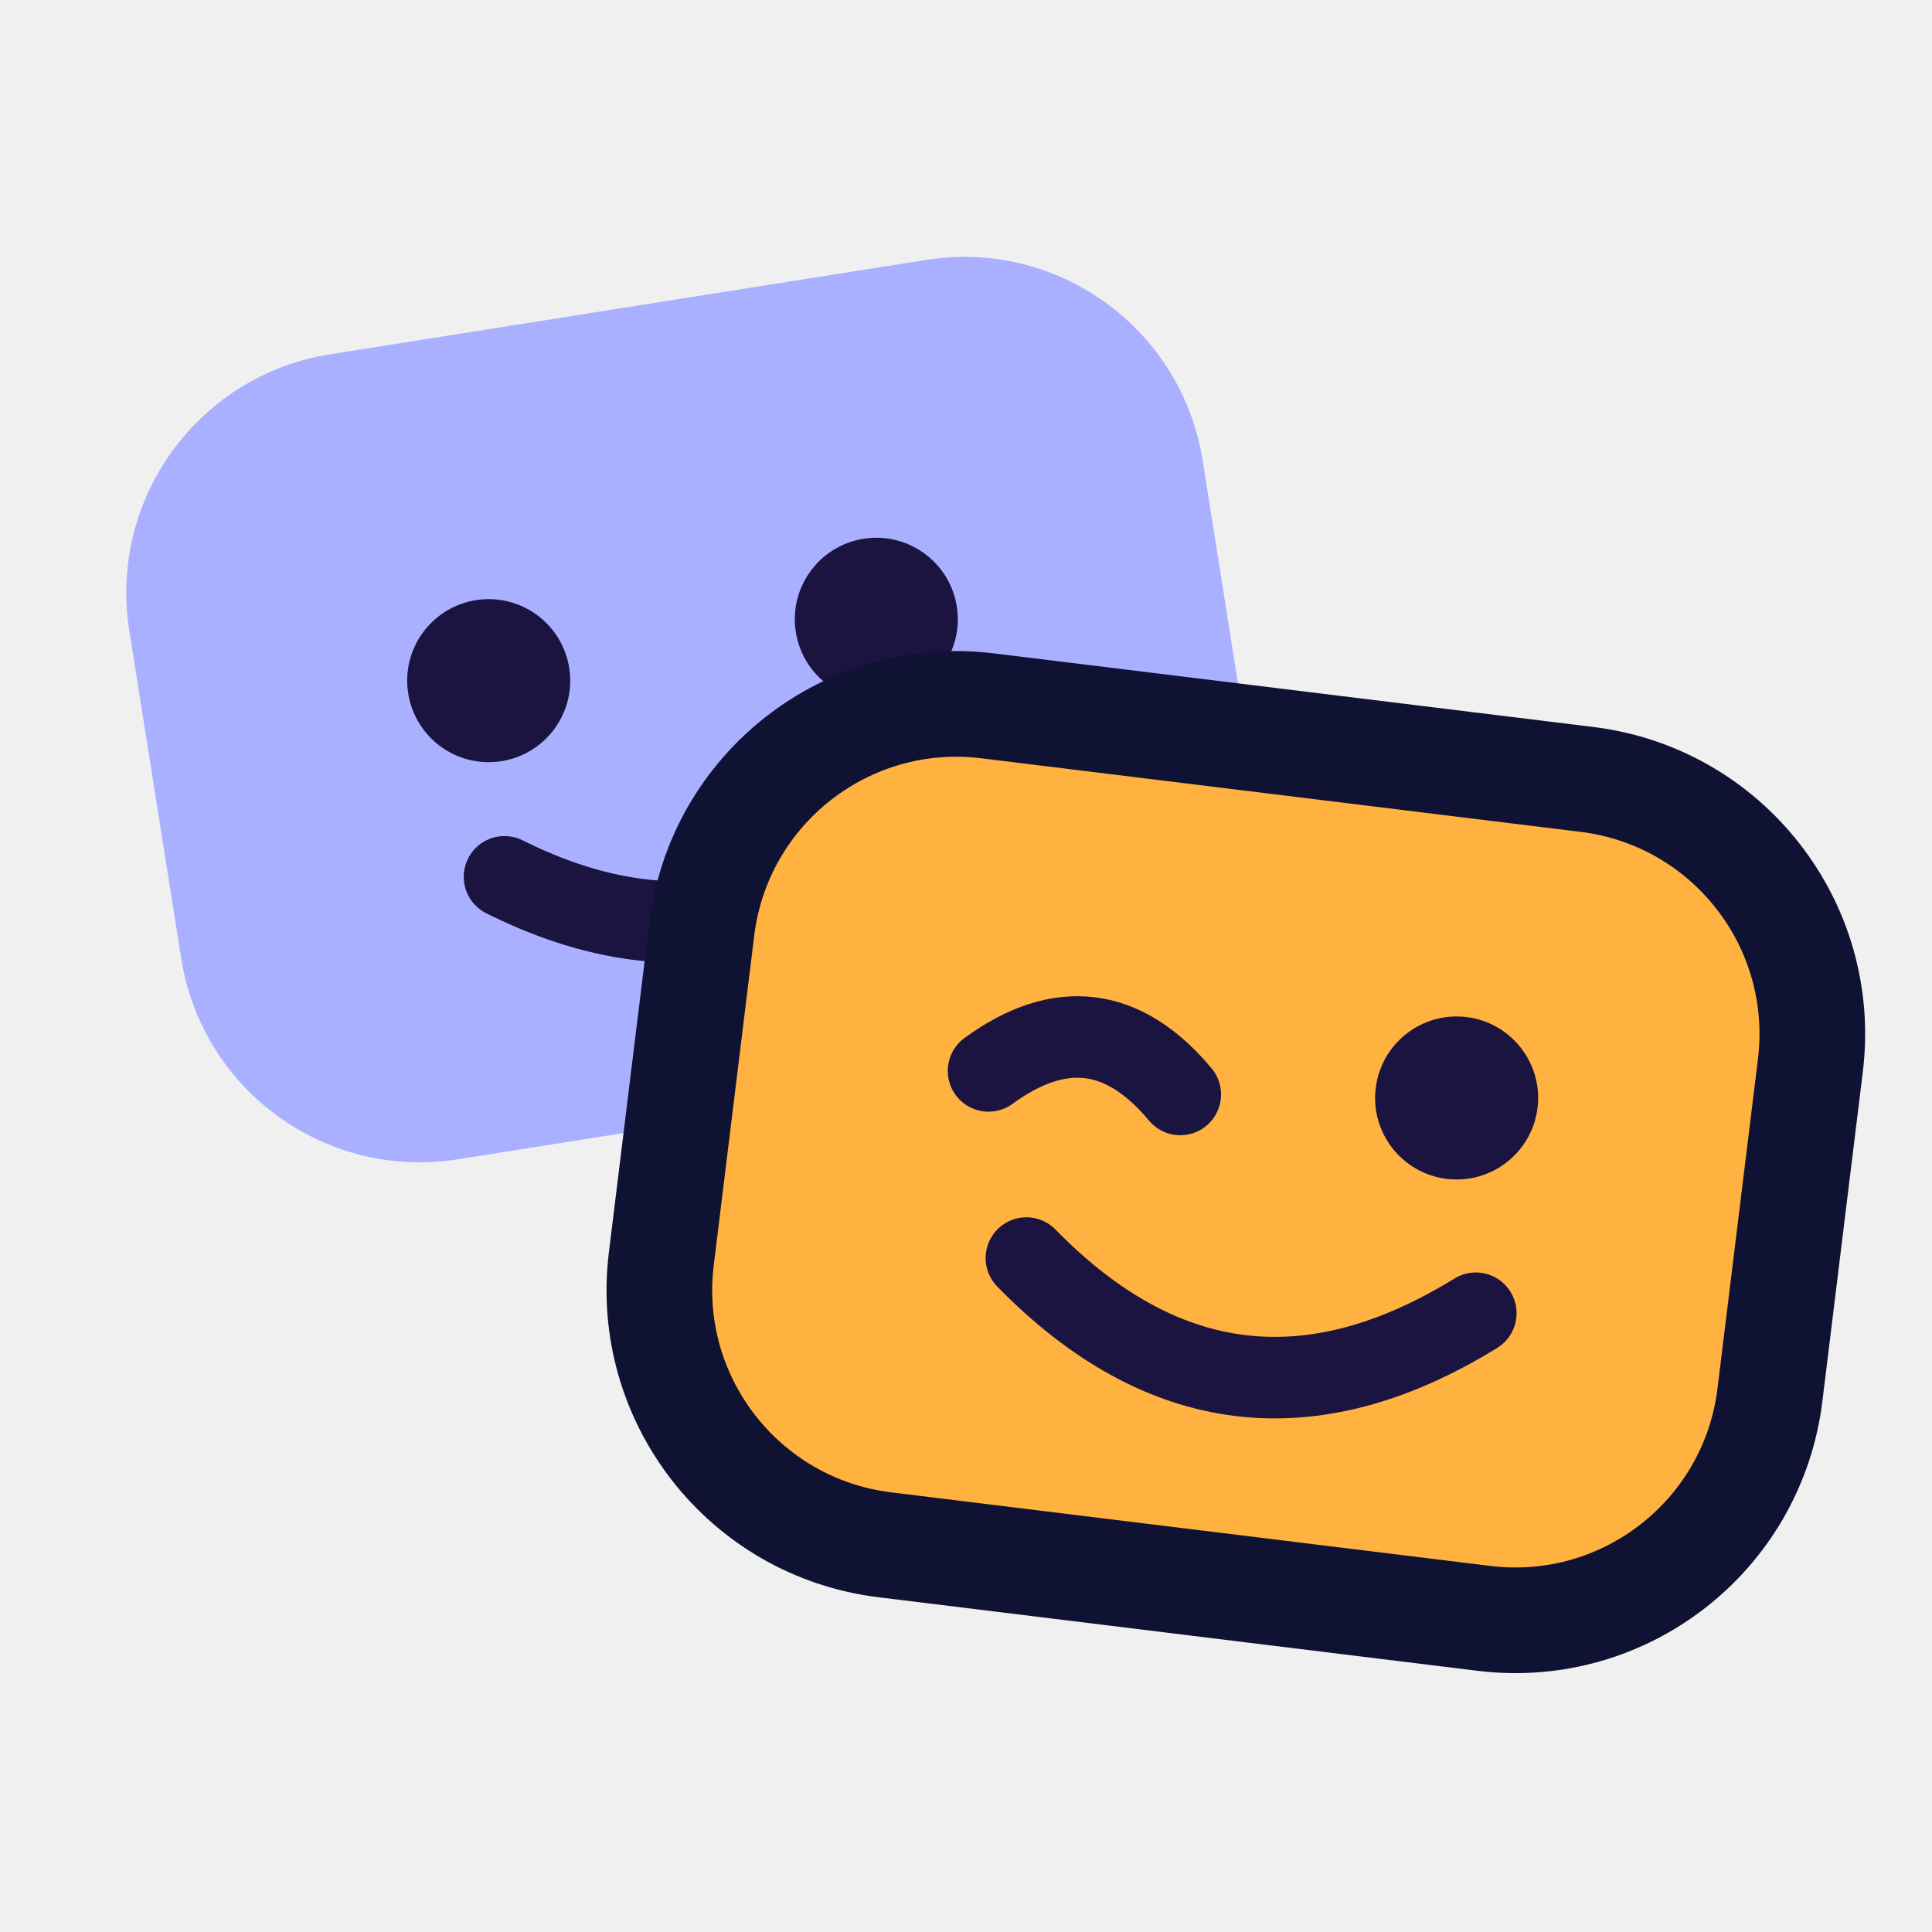
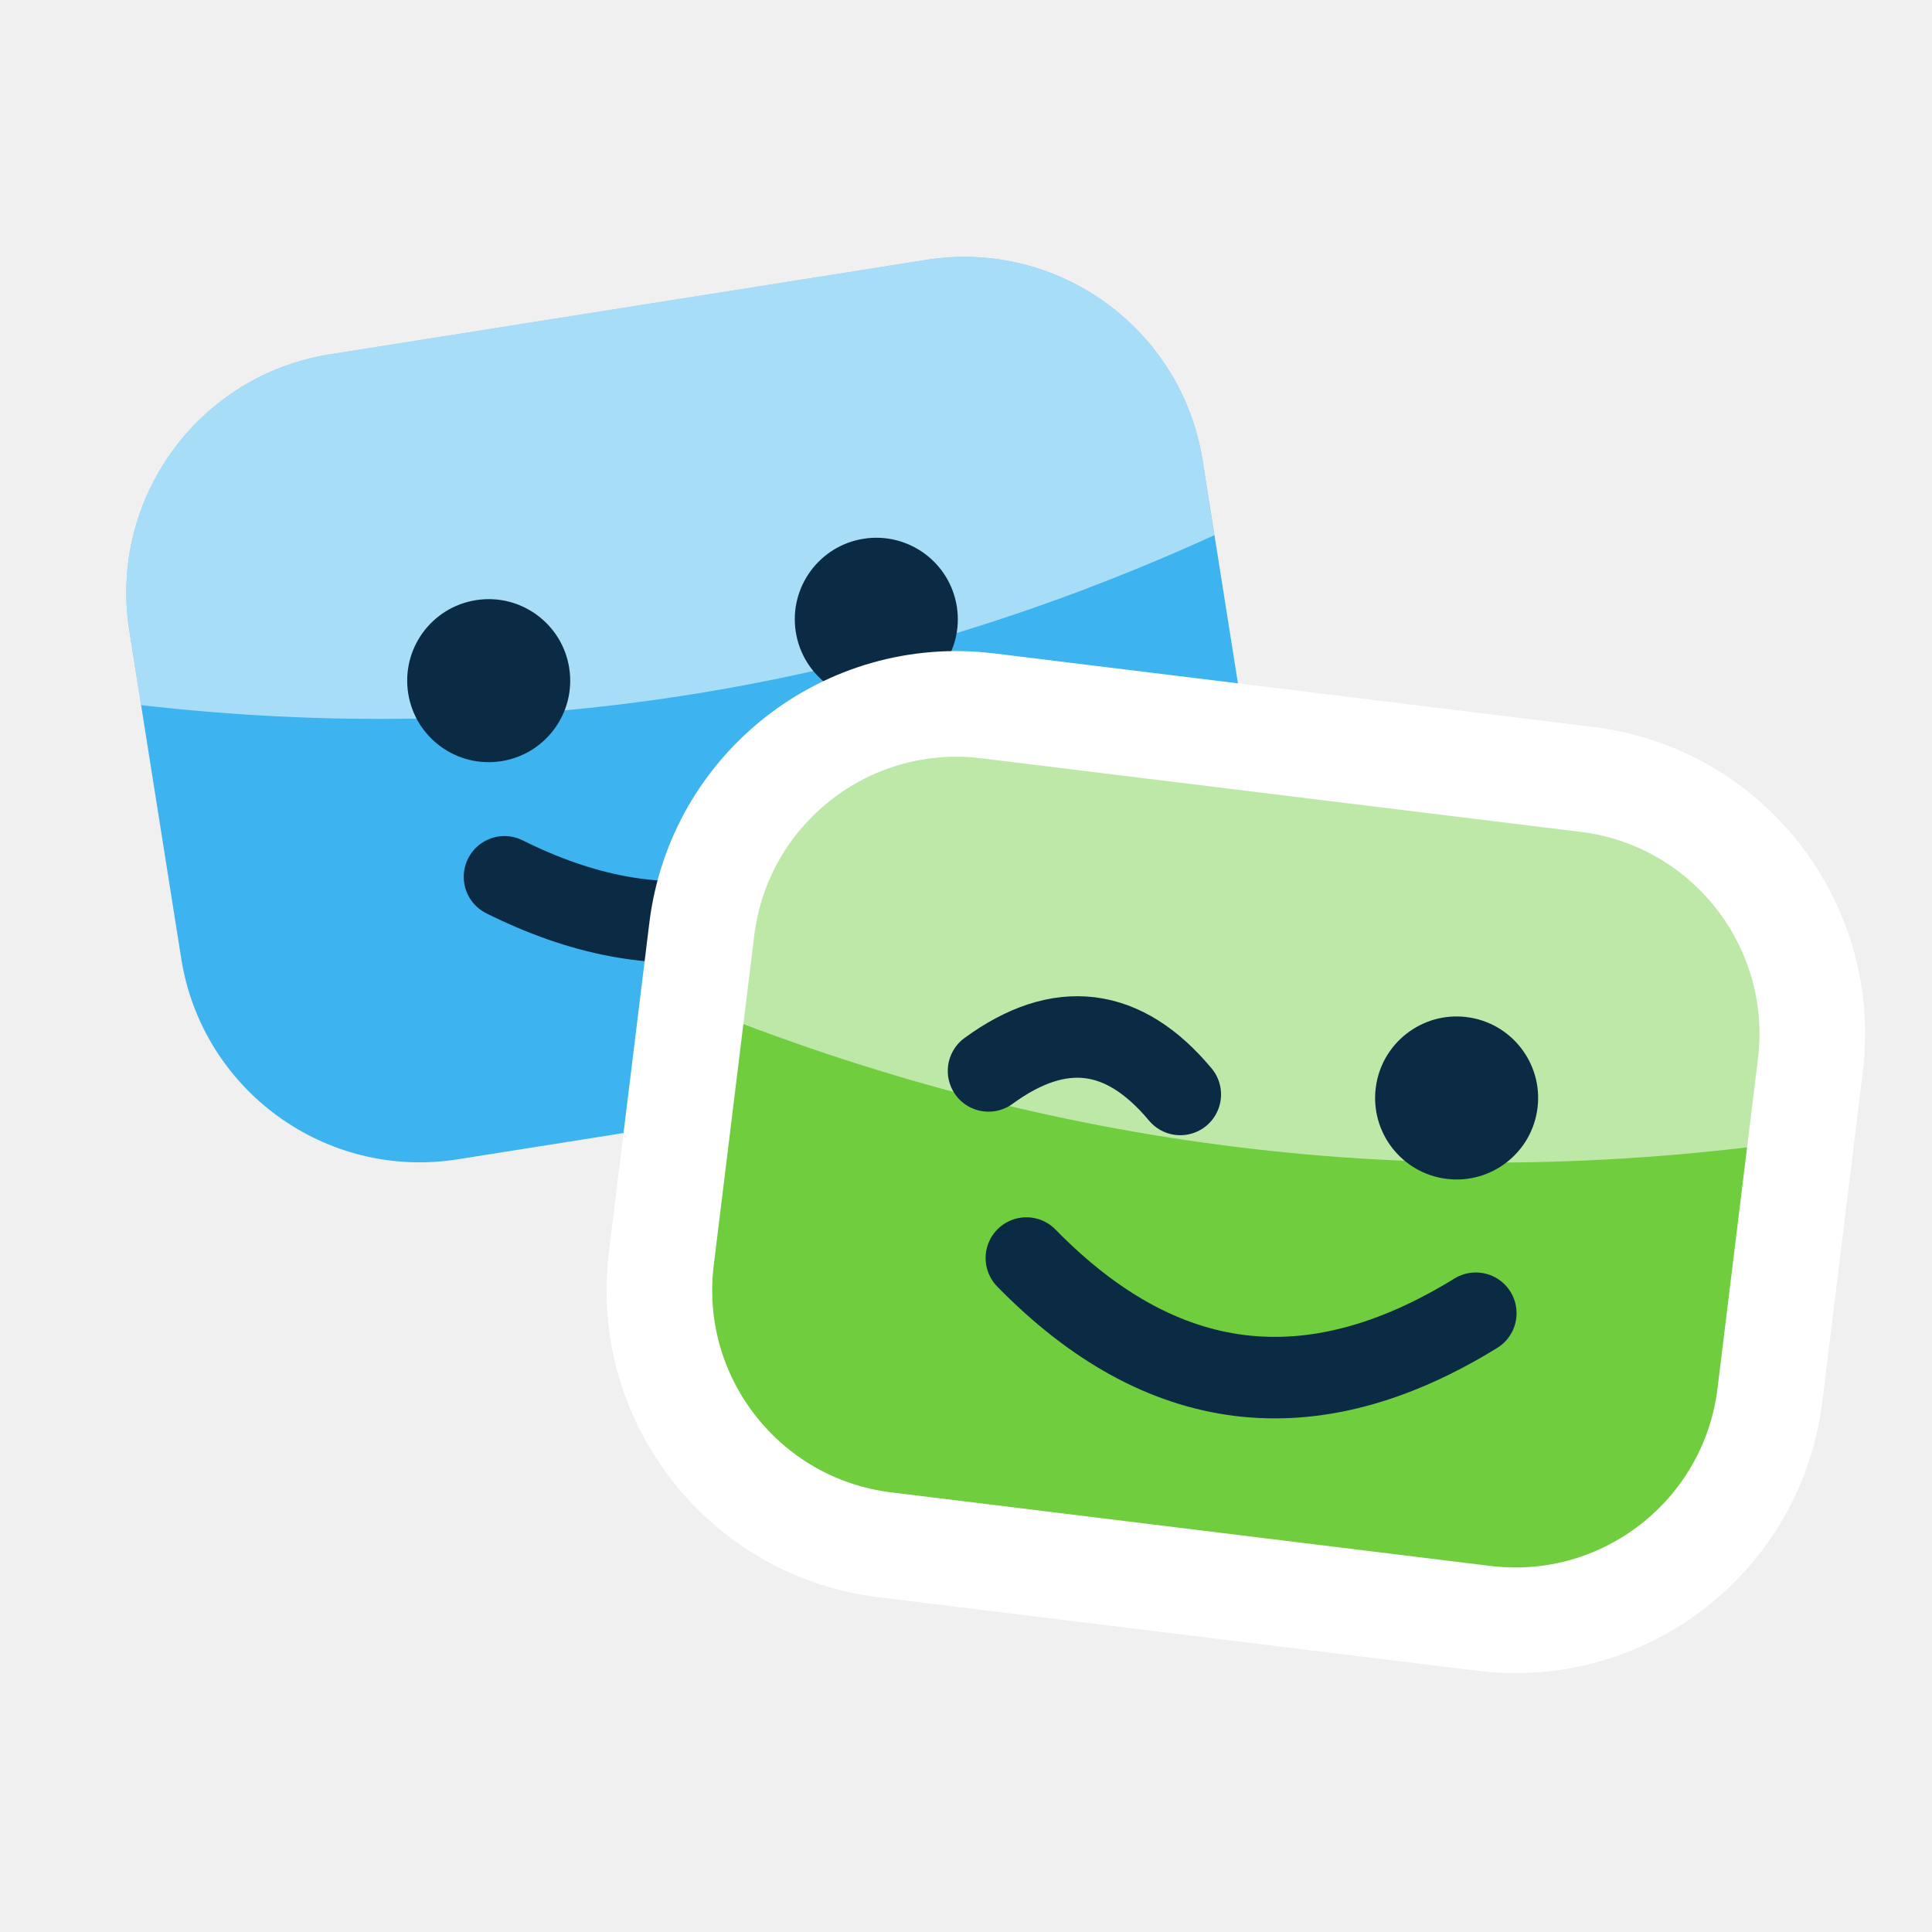
<svg xmlns="http://www.w3.org/2000/svg" viewBox="0 0 64 64">
  <g transform="rotate(-9 23 24)">
-     <rect x="5" y="10" width="36" height="27" rx="8" fill="#a9b0ff" />
-     <circle cx="16.5" cy="21.5" r="2.7" fill="#1b1440" />
-     <circle cx="29.5" cy="21.5" r="2.7" fill="#1b1440" />
-     <path d="M16 28q7 5 14 0" fill="none" stroke="#1b1440" stroke-width="2.7" stroke-linecap="round" />
+     <rect x="5" y="10" width="36" height="27" rx="8" fill="#3db3f0" />
+     <path d="M5 18a8 8 0 0 1 8-8h20a8 8 0 0 1 8 8v2.5q-18 5-36 0z" fill="#fff" opacity=".55" />
+     <circle cx="16.5" cy="21.5" r="2.7" fill="#0b2a43" />
+     <circle cx="29.5" cy="21.5" r="2.7" fill="#0b2a43" />
+     <path d="M16 28q7 5 14 0" fill="none" stroke="#0b2a43" stroke-width="2.7" stroke-linecap="round" />
  </g>
  <g transform="rotate(7 41 38)">
-     <rect x="22.5" y="24.5" width="37" height="28" rx="8.5" fill="#ffb23f" stroke="#101233" stroke-width="3.5" />
-     <path d="M32.5 36.5q3.2-3 6.4 0" fill="none" stroke="#1b1440" stroke-width="2.7" stroke-linecap="round" />
-     <circle cx="48" cy="35.5" r="2.7" fill="#1b1440" />
-     <path d="M34.5 42.5q7.5 6 15 0" fill="none" stroke="#1b1440" stroke-width="2.7" stroke-linecap="round" />
+     <rect x="22.5" y="24.5" width="37" height="28" rx="8.5" fill="#6fcd3e" stroke="#fff" stroke-width="3.5" />
+     <path d="M22.5 33a8.5 8.5 0 0 1 8.5-8.5h20a8.5 8.5 0 0 1 8.5 8.5v2.5q-18.5 5-37 0z" fill="#fff" opacity=".55" />
+     <path d="M32.5 36.5q3.2-3 6.4 0" fill="none" stroke="#0b2a43" stroke-width="2.7" stroke-linecap="round" />
+     <circle cx="48" cy="35.5" r="2.7" fill="#0b2a43" />
+     <path d="M34.5 42.5q7.5 6 15 0" fill="none" stroke="#0b2a43" stroke-width="2.7" stroke-linecap="round" />
  </g>
</svg>
